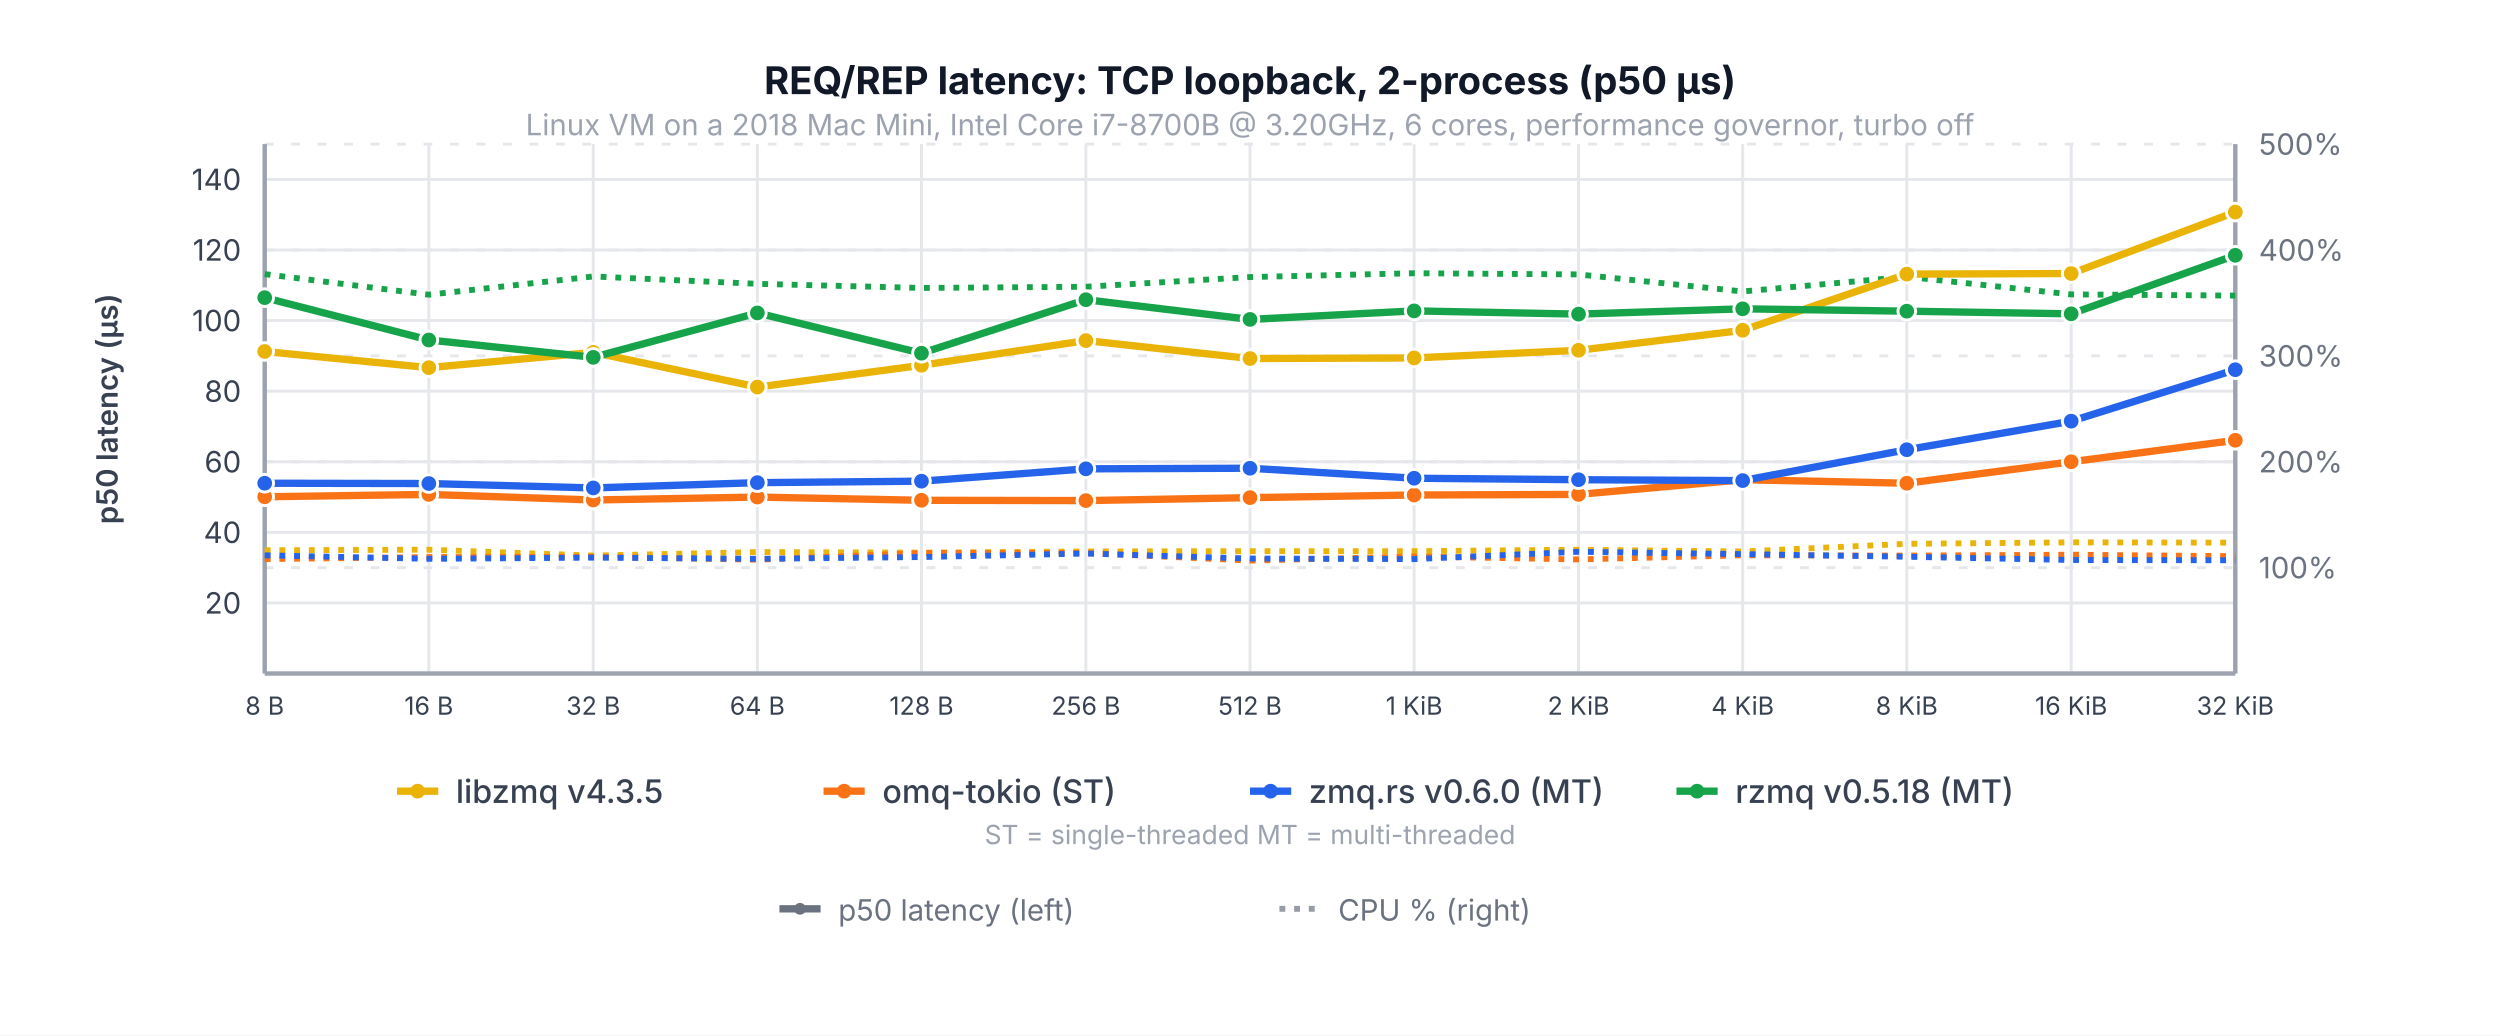
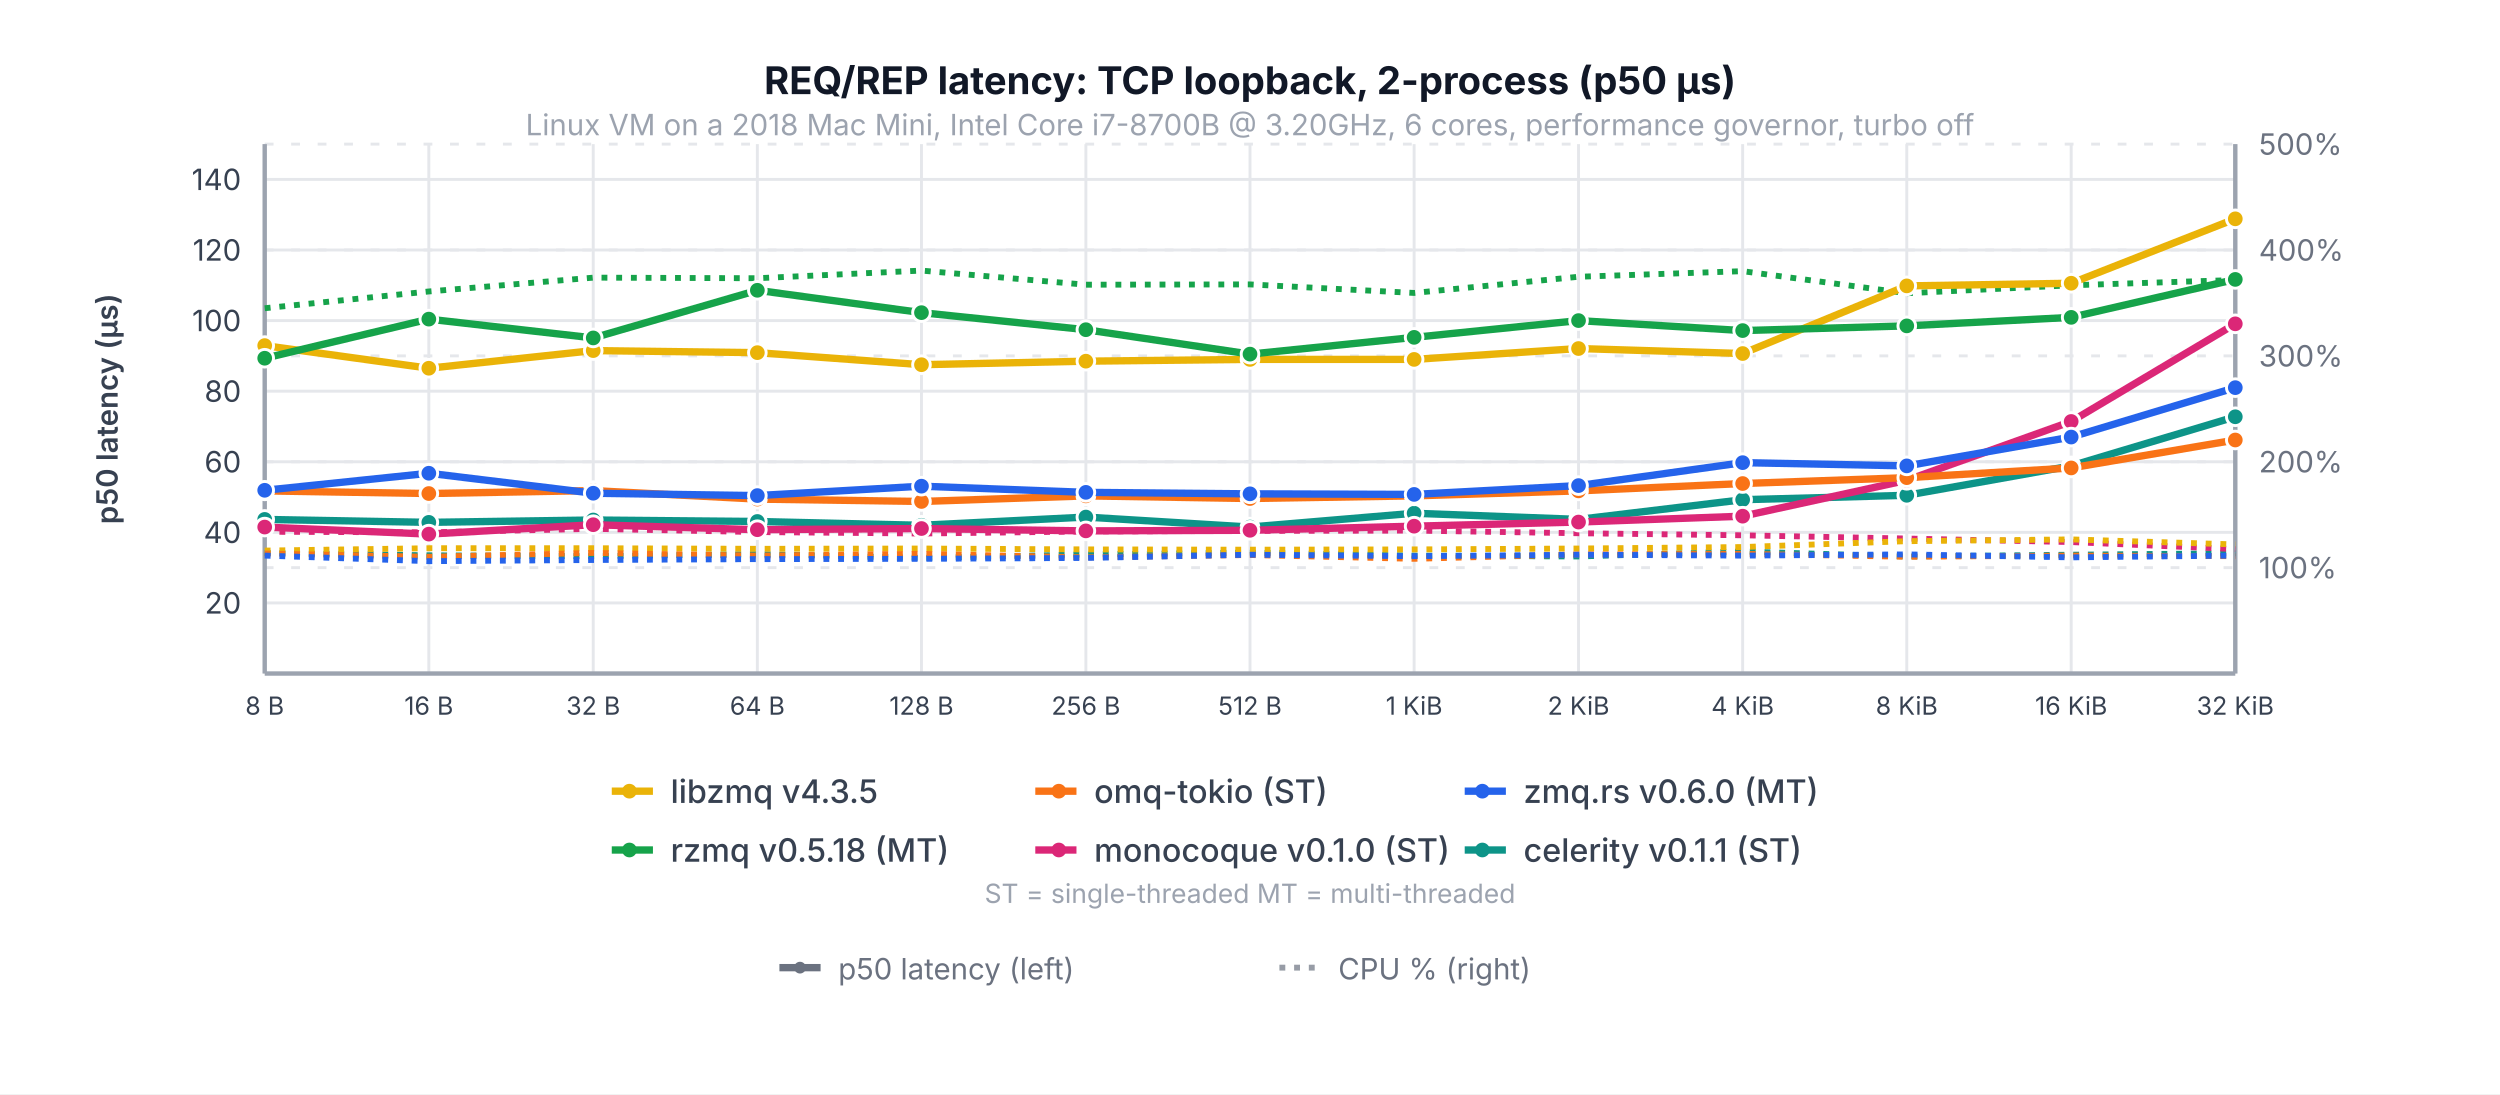
- <svg xmlns="http://www.w3.org/2000/svg" viewBox="0 0 850 352" font-family="system-ui, -apple-system, sans-serif">
-   <rect width="850" height="352" fill="white" />
+ <svg xmlns="http://www.w3.org/2000/svg" viewBox="0 0 850 372" font-family="system-ui, -apple-system, sans-serif">
+   <rect width="850" height="372" fill="white" />
  <text x="425.0" y="46" text-anchor="middle" fill="#9ca3af" font-size="10">Linux VM on a 2018 Mac Mini, Intel Core i7-8700B @ 3.20GHz, 6 cores, performance governor, turbo off</text>
  <text x="425.0" y="32.0" text-anchor="middle" fill="#111827" font-size="13" font-weight="700">REQ/REP latency: TCP loopback, 2-process (p50 µs)</text>
  <line x1="90.0" y1="205.0" x2="760.0" y2="205.0" stroke="#e5e7eb" stroke-width="1" />
  <text x="82.0" y="205.0" text-anchor="end" dominant-baseline="middle" fill="#374151" font-size="10">20</text>
  <line x1="90.0" y1="181.0" x2="760.0" y2="181.0" stroke="#e5e7eb" stroke-width="1" />
  <text x="82.0" y="181.0" text-anchor="end" dominant-baseline="middle" fill="#374151" font-size="10">40</text>
  <line x1="90.0" y1="157.0" x2="760.0" y2="157.0" stroke="#e5e7eb" stroke-width="1" />
  <text x="82.0" y="157.0" text-anchor="end" dominant-baseline="middle" fill="#374151" font-size="10">60</text>
  <line x1="90.0" y1="133.0" x2="760.0" y2="133.0" stroke="#e5e7eb" stroke-width="1" />
  <text x="82.0" y="133.0" text-anchor="end" dominant-baseline="middle" fill="#374151" font-size="10">80</text>
  <line x1="90.0" y1="109.0" x2="760.0" y2="109.0" stroke="#e5e7eb" stroke-width="1" />
  <text x="82.0" y="109.0" text-anchor="end" dominant-baseline="middle" fill="#374151" font-size="10">100</text>
  <line x1="90.0" y1="85.0" x2="760.0" y2="85.0" stroke="#e5e7eb" stroke-width="1" />
  <text x="82.0" y="85.0" text-anchor="end" dominant-baseline="middle" fill="#374151" font-size="10">120</text>
  <line x1="90.0" y1="61.0" x2="760.0" y2="61.0" stroke="#e5e7eb" stroke-width="1" />
  <text x="82.0" y="61.0" text-anchor="end" dominant-baseline="middle" fill="#374151" font-size="10">140</text>
  <line x1="90.0" y1="193.0" x2="760.0" y2="193.0" stroke="#e5e7eb" stroke-width="1" stroke-dasharray="3,6" />
  <text x="768.0" y="193.0" text-anchor="start" dominant-baseline="middle" fill="#6b7280" font-size="10">100%</text>
  <line x1="90.0" y1="157.0" x2="760.0" y2="157.0" stroke="#e5e7eb" stroke-width="1" stroke-dasharray="3,6" />
  <text x="768.0" y="157.0" text-anchor="start" dominant-baseline="middle" fill="#6b7280" font-size="10">200%</text>
  <line x1="90.0" y1="121.0" x2="760.0" y2="121.0" stroke="#e5e7eb" stroke-width="1" stroke-dasharray="3,6" />
  <text x="768.0" y="121.0" text-anchor="start" dominant-baseline="middle" fill="#6b7280" font-size="10">300%</text>
  <line x1="90.0" y1="85.0" x2="760.0" y2="85.0" stroke="#e5e7eb" stroke-width="1" stroke-dasharray="3,6" />
  <text x="768.0" y="85.0" text-anchor="start" dominant-baseline="middle" fill="#6b7280" font-size="10">400%</text>
  <line x1="90.0" y1="49.0" x2="760.0" y2="49.0" stroke="#e5e7eb" stroke-width="1" stroke-dasharray="3,6" />
  <text x="768.0" y="49.0" text-anchor="start" dominant-baseline="middle" fill="#6b7280" font-size="10">500%</text>
  <line x1="90.0" y1="49.0" x2="90.0" y2="229.0" stroke="#e5e7eb" stroke-width="1" />
  <line x1="145.8" y1="49.0" x2="145.8" y2="229.0" stroke="#e5e7eb" stroke-width="1" />
  <line x1="201.7" y1="49.0" x2="201.7" y2="229.0" stroke="#e5e7eb" stroke-width="1" />
  <line x1="257.5" y1="49.0" x2="257.5" y2="229.0" stroke="#e5e7eb" stroke-width="1" />
  <line x1="313.3" y1="49.0" x2="313.3" y2="229.0" stroke="#e5e7eb" stroke-width="1" />
  <line x1="369.2" y1="49.0" x2="369.2" y2="229.0" stroke="#e5e7eb" stroke-width="1" />
  <line x1="425.0" y1="49.0" x2="425.0" y2="229.0" stroke="#e5e7eb" stroke-width="1" />
  <line x1="480.8" y1="49.0" x2="480.8" y2="229.0" stroke="#e5e7eb" stroke-width="1" />
  <line x1="536.7" y1="49.0" x2="536.7" y2="229.0" stroke="#e5e7eb" stroke-width="1" />
  <line x1="592.5" y1="49.0" x2="592.5" y2="229.0" stroke="#e5e7eb" stroke-width="1" />
  <line x1="648.3" y1="49.0" x2="648.3" y2="229.0" stroke="#e5e7eb" stroke-width="1" />
  <line x1="704.2" y1="49.0" x2="704.2" y2="229.0" stroke="#e5e7eb" stroke-width="1" />
  <line x1="760.0" y1="49.0" x2="760.0" y2="229.0" stroke="#e5e7eb" stroke-width="1" />
  <line x1="90.0" y1="49.0" x2="90.0" y2="229.0" stroke="#9ca3af" stroke-width="1.5" />
  <line x1="760.0" y1="49.0" x2="760.0" y2="229.0" stroke="#9ca3af" stroke-width="1.5" />
  <line x1="90.0" y1="229.0" x2="760.0" y2="229.0" stroke="#9ca3af" stroke-width="1.5" />
  <text x="40.0" y="139.0" text-anchor="middle" fill="#374151" font-size="10" font-weight="600" transform="rotate(-90,40.0,139.0)">p50 latency (µs)</text>
-   <polyline points="90.0,187.1 145.8,186.9 201.7,188.9 257.5,187.7 313.3,187.9 369.2,187.5 425.0,187.4 480.8,187.4 536.7,186.9 592.5,187.5 648.3,184.9 704.2,184.4 760.0,184.5" fill="none" stroke="#eab308" stroke-width="2" stroke-dasharray="2,3" />
-   <polyline points="90.0,190.1 145.8,189.4 201.7,189.3 257.5,190.3 313.3,188.0 369.2,188.0 425.0,190.6 480.8,189.2 536.7,190.2 592.5,188.8 648.3,188.9 704.2,188.6 760.0,189.1" fill="none" stroke="#f97316" stroke-width="2" stroke-dasharray="2,3" />
-   <polyline points="90.0,93.2 145.8,100.2 201.7,94.0 257.5,96.5 313.3,97.9 369.2,97.5 425.0,94.2 480.8,92.9 536.7,93.3 592.5,99.1 648.3,94.1 704.2,100.1 760.0,100.5" fill="none" stroke="#16a34a" stroke-width="2" stroke-dasharray="2,3" />
-   <polyline points="90.0,188.8 145.8,190.0 201.7,189.6 257.5,190.0 313.3,189.4 369.2,188.2 425.0,189.9 480.8,190.1 536.7,187.6 592.5,188.4 648.3,189.3 704.2,190.4 760.0,190.5" fill="none" stroke="#2563eb" stroke-width="2" stroke-dasharray="2,3" />
-   <polyline points="90.0,119.5 145.8,125.0 201.7,119.8 257.5,131.6 313.3,124.2 369.2,115.8 425.0,121.9 480.8,121.7 536.7,119.1 592.5,112.3 648.3,93.2 704.2,93.0 760.0,72.1" fill="none" stroke="#eab308" stroke-width="2.5" stroke-linecap="round" stroke-linejoin="round" />
-   <circle cx="90.0" cy="119.5" r="3" fill="#eab308" stroke="white" stroke-width="1" />
-   <circle cx="145.8" cy="125.0" r="3" fill="#eab308" stroke="white" stroke-width="1" />
-   <circle cx="201.7" cy="119.8" r="3" fill="#eab308" stroke="white" stroke-width="1" />
-   <circle cx="257.5" cy="131.6" r="3" fill="#eab308" stroke="white" stroke-width="1" />
-   <circle cx="313.3" cy="124.2" r="3" fill="#eab308" stroke="white" stroke-width="1" />
-   <circle cx="369.2" cy="115.8" r="3" fill="#eab308" stroke="white" stroke-width="1" />
-   <circle cx="425.0" cy="121.9" r="3" fill="#eab308" stroke="white" stroke-width="1" />
-   <circle cx="480.8" cy="121.7" r="3" fill="#eab308" stroke="white" stroke-width="1" />
-   <circle cx="536.7" cy="119.1" r="3" fill="#eab308" stroke="white" stroke-width="1" />
-   <circle cx="592.5" cy="112.3" r="3" fill="#eab308" stroke="white" stroke-width="1" />
-   <circle cx="648.3" cy="93.2" r="3" fill="#eab308" stroke="white" stroke-width="1" />
-   <circle cx="704.2" cy="93.0" r="3" fill="#eab308" stroke="white" stroke-width="1" />
-   <circle cx="760.0" cy="72.1" r="3" fill="#eab308" stroke="white" stroke-width="1" />
-   <polyline points="90.0,168.9 145.8,168.1 201.7,170.0 257.5,169.0 313.3,170.1 369.2,170.2 425.0,169.2 480.8,168.3 536.7,168.1 592.5,163.1 648.3,164.3 704.2,157.0 760.0,149.7" fill="none" stroke="#f97316" stroke-width="2.5" stroke-linecap="round" stroke-linejoin="round" />
-   <circle cx="90.0" cy="168.9" r="3" fill="#f97316" stroke="white" stroke-width="1" />
-   <circle cx="145.8" cy="168.1" r="3" fill="#f97316" stroke="white" stroke-width="1" />
-   <circle cx="201.7" cy="170.0" r="3" fill="#f97316" stroke="white" stroke-width="1" />
-   <circle cx="257.5" cy="169.0" r="3" fill="#f97316" stroke="white" stroke-width="1" />
-   <circle cx="313.3" cy="170.1" r="3" fill="#f97316" stroke="white" stroke-width="1" />
-   <circle cx="369.2" cy="170.2" r="3" fill="#f97316" stroke="white" stroke-width="1" />
-   <circle cx="425.0" cy="169.2" r="3" fill="#f97316" stroke="white" stroke-width="1" />
-   <circle cx="480.8" cy="168.3" r="3" fill="#f97316" stroke="white" stroke-width="1" />
-   <circle cx="536.7" cy="168.1" r="3" fill="#f97316" stroke="white" stroke-width="1" />
-   <circle cx="592.5" cy="163.1" r="3" fill="#f97316" stroke="white" stroke-width="1" />
-   <circle cx="648.3" cy="164.3" r="3" fill="#f97316" stroke="white" stroke-width="1" />
-   <circle cx="704.2" cy="157.0" r="3" fill="#f97316" stroke="white" stroke-width="1" />
-   <circle cx="760.0" cy="149.7" r="3" fill="#f97316" stroke="white" stroke-width="1" />
-   <polyline points="90.0,101.2 145.8,115.6 201.7,121.5 257.5,106.4 313.3,120.1 369.2,101.9 425.0,108.6 480.8,105.7 536.7,106.8 592.5,105.0 648.3,105.8 704.2,106.7 760.0,86.8" fill="none" stroke="#16a34a" stroke-width="2.5" stroke-linecap="round" stroke-linejoin="round" />
-   <circle cx="90.0" cy="101.2" r="3" fill="#16a34a" stroke="white" stroke-width="1" />
-   <circle cx="145.8" cy="115.6" r="3" fill="#16a34a" stroke="white" stroke-width="1" />
-   <circle cx="201.7" cy="121.5" r="3" fill="#16a34a" stroke="white" stroke-width="1" />
-   <circle cx="257.5" cy="106.4" r="3" fill="#16a34a" stroke="white" stroke-width="1" />
-   <circle cx="313.3" cy="120.1" r="3" fill="#16a34a" stroke="white" stroke-width="1" />
-   <circle cx="369.2" cy="101.9" r="3" fill="#16a34a" stroke="white" stroke-width="1" />
-   <circle cx="425.0" cy="108.6" r="3" fill="#16a34a" stroke="white" stroke-width="1" />
-   <circle cx="480.8" cy="105.7" r="3" fill="#16a34a" stroke="white" stroke-width="1" />
-   <circle cx="536.7" cy="106.8" r="3" fill="#16a34a" stroke="white" stroke-width="1" />
-   <circle cx="592.5" cy="105.0" r="3" fill="#16a34a" stroke="white" stroke-width="1" />
-   <circle cx="648.3" cy="105.8" r="3" fill="#16a34a" stroke="white" stroke-width="1" />
-   <circle cx="704.2" cy="106.7" r="3" fill="#16a34a" stroke="white" stroke-width="1" />
-   <circle cx="760.0" cy="86.8" r="3" fill="#16a34a" stroke="white" stroke-width="1" />
-   <polyline points="90.0,164.3 145.8,164.4 201.7,165.9 257.5,164.1 313.3,163.6 369.2,159.4 425.0,159.2 480.8,162.6 536.7,163.1 592.5,163.4 648.3,152.9 704.2,143.2 760.0,125.7" fill="none" stroke="#2563eb" stroke-width="2.5" stroke-linecap="round" stroke-linejoin="round" />
-   <circle cx="90.0" cy="164.3" r="3" fill="#2563eb" stroke="white" stroke-width="1" />
-   <circle cx="145.8" cy="164.4" r="3" fill="#2563eb" stroke="white" stroke-width="1" />
-   <circle cx="201.7" cy="165.9" r="3" fill="#2563eb" stroke="white" stroke-width="1" />
-   <circle cx="257.5" cy="164.1" r="3" fill="#2563eb" stroke="white" stroke-width="1" />
-   <circle cx="313.3" cy="163.6" r="3" fill="#2563eb" stroke="white" stroke-width="1" />
-   <circle cx="369.2" cy="159.4" r="3" fill="#2563eb" stroke="white" stroke-width="1" />
-   <circle cx="425.0" cy="159.2" r="3" fill="#2563eb" stroke="white" stroke-width="1" />
-   <circle cx="480.8" cy="162.6" r="3" fill="#2563eb" stroke="white" stroke-width="1" />
-   <circle cx="536.7" cy="163.1" r="3" fill="#2563eb" stroke="white" stroke-width="1" />
-   <circle cx="592.5" cy="163.4" r="3" fill="#2563eb" stroke="white" stroke-width="1" />
-   <circle cx="648.3" cy="152.9" r="3" fill="#2563eb" stroke="white" stroke-width="1" />
-   <circle cx="704.2" cy="143.2" r="3" fill="#2563eb" stroke="white" stroke-width="1" />
-   <circle cx="760.0" cy="125.7" r="3" fill="#2563eb" stroke="white" stroke-width="1" />
+   <polyline points="90.0,188.0 145.8,188.8 201.7,189.1 257.5,188.4 313.3,189.7 369.2,188.5 425.0,187.9 480.8,188.9 536.7,189.2 592.5,187.5 648.3,189.2 704.2,188.6 760.0,188.1" fill="none" stroke="#0d9488" stroke-width="2" stroke-dasharray="2,3" />
+   <polyline points="90.0,180.8 145.8,181.0 201.7,179.8 257.5,180.9 313.3,181.4 369.2,180.7 425.0,180.5 480.8,180.4 536.7,181.3 592.5,182.0 648.3,183.1 704.2,184.3 760.0,186.7" fill="none" stroke="#db2777" stroke-width="2" stroke-dasharray="2,3" />
+   <polyline points="90.0,187.2 145.8,186.4 201.7,186.4 257.5,186.6 313.3,186.5 369.2,186.8 425.0,186.9 480.8,186.8 536.7,186.5 592.5,186.0 648.3,184.0 704.2,183.4 760.0,185.1" fill="none" stroke="#eab308" stroke-width="2" stroke-dasharray="2,3" />
+   <polyline points="90.0,188.2 145.8,189.3 201.7,188.0 257.5,188.9 313.3,188.3 369.2,189.5 425.0,188.7 480.8,190.0 536.7,188.5 592.5,188.3 648.3,189.3 704.2,188.9 760.0,189.1" fill="none" stroke="#f97316" stroke-width="2" stroke-dasharray="2,3" />
+   <polyline points="90.0,104.8 145.8,99.1 201.7,94.4 257.5,94.6 313.3,92.0 369.2,96.8 425.0,96.7 480.8,99.6 536.7,94.1 592.5,92.2 648.3,99.7 704.2,97.0 760.0,95.2" fill="none" stroke="#16a34a" stroke-width="2" stroke-dasharray="2,3" />
+   <polyline points="90.0,188.9 145.8,190.8 201.7,190.4 257.5,190.1 313.3,190.0 369.2,189.7 425.0,188.6 480.8,189.1 536.7,188.6 592.5,188.9 648.3,188.5 704.2,189.5 760.0,188.9" fill="none" stroke="#2563eb" stroke-width="2" stroke-dasharray="2,3" />
+   <polyline points="90.0,176.6 145.8,177.6 201.7,176.8 257.5,177.3 313.3,178.6 369.2,175.8 425.0,179.2 480.8,174.5 536.7,176.6 592.5,169.9 648.3,168.4 704.2,158.4 760.0,141.7" fill="none" stroke="#0d9488" stroke-width="2.5" stroke-linecap="round" stroke-linejoin="round" />
+   <circle cx="90.0" cy="176.6" r="3" fill="#0d9488" stroke="white" stroke-width="1" />
+   <circle cx="145.8" cy="177.6" r="3" fill="#0d9488" stroke="white" stroke-width="1" />
+   <circle cx="201.7" cy="176.8" r="3" fill="#0d9488" stroke="white" stroke-width="1" />
+   <circle cx="257.5" cy="177.3" r="3" fill="#0d9488" stroke="white" stroke-width="1" />
+   <circle cx="313.3" cy="178.6" r="3" fill="#0d9488" stroke="white" stroke-width="1" />
+   <circle cx="369.2" cy="175.8" r="3" fill="#0d9488" stroke="white" stroke-width="1" />
+   <circle cx="425.0" cy="179.2" r="3" fill="#0d9488" stroke="white" stroke-width="1" />
+   <circle cx="480.8" cy="174.5" r="3" fill="#0d9488" stroke="white" stroke-width="1" />
+   <circle cx="536.7" cy="176.6" r="3" fill="#0d9488" stroke="white" stroke-width="1" />
+   <circle cx="592.5" cy="169.9" r="3" fill="#0d9488" stroke="white" stroke-width="1" />
+   <circle cx="648.3" cy="168.4" r="3" fill="#0d9488" stroke="white" stroke-width="1" />
+   <circle cx="704.2" cy="158.4" r="3" fill="#0d9488" stroke="white" stroke-width="1" />
+   <circle cx="760.0" cy="141.7" r="3" fill="#0d9488" stroke="white" stroke-width="1" />
+   <polyline points="90.0,179.2 145.8,181.6 201.7,178.4 257.5,180.1 313.3,179.7 369.2,180.5 425.0,180.3 480.8,178.9 536.7,177.5 592.5,175.5 648.3,163.3 704.2,143.3 760.0,110.1" fill="none" stroke="#db2777" stroke-width="2.5" stroke-linecap="round" stroke-linejoin="round" />
+   <circle cx="90.0" cy="179.2" r="3" fill="#db2777" stroke="white" stroke-width="1" />
+   <circle cx="145.8" cy="181.6" r="3" fill="#db2777" stroke="white" stroke-width="1" />
+   <circle cx="201.7" cy="178.4" r="3" fill="#db2777" stroke="white" stroke-width="1" />
+   <circle cx="257.5" cy="180.1" r="3" fill="#db2777" stroke="white" stroke-width="1" />
+   <circle cx="313.3" cy="179.7" r="3" fill="#db2777" stroke="white" stroke-width="1" />
+   <circle cx="369.2" cy="180.5" r="3" fill="#db2777" stroke="white" stroke-width="1" />
+   <circle cx="425.0" cy="180.3" r="3" fill="#db2777" stroke="white" stroke-width="1" />
+   <circle cx="480.8" cy="178.9" r="3" fill="#db2777" stroke="white" stroke-width="1" />
+   <circle cx="536.7" cy="177.5" r="3" fill="#db2777" stroke="white" stroke-width="1" />
+   <circle cx="592.5" cy="175.5" r="3" fill="#db2777" stroke="white" stroke-width="1" />
+   <circle cx="648.3" cy="163.3" r="3" fill="#db2777" stroke="white" stroke-width="1" />
+   <circle cx="704.2" cy="143.3" r="3" fill="#db2777" stroke="white" stroke-width="1" />
+   <circle cx="760.0" cy="110.1" r="3" fill="#db2777" stroke="white" stroke-width="1" />
+   <polyline points="90.0,117.5 145.8,125.2 201.7,119.2 257.5,119.9 313.3,124.0 369.2,122.8 425.0,122.2 480.8,122.2 536.7,118.5 592.5,120.2 648.3,97.2 704.2,96.3 760.0,74.4" fill="none" stroke="#eab308" stroke-width="2.5" stroke-linecap="round" stroke-linejoin="round" />
+   <circle cx="90.0" cy="117.5" r="3" fill="#eab308" stroke="white" stroke-width="1" />
+   <circle cx="145.8" cy="125.2" r="3" fill="#eab308" stroke="white" stroke-width="1" />
+   <circle cx="201.7" cy="119.2" r="3" fill="#eab308" stroke="white" stroke-width="1" />
+   <circle cx="257.5" cy="119.9" r="3" fill="#eab308" stroke="white" stroke-width="1" />
+   <circle cx="313.3" cy="124.0" r="3" fill="#eab308" stroke="white" stroke-width="1" />
+   <circle cx="369.2" cy="122.8" r="3" fill="#eab308" stroke="white" stroke-width="1" />
+   <circle cx="425.0" cy="122.2" r="3" fill="#eab308" stroke="white" stroke-width="1" />
+   <circle cx="480.8" cy="122.2" r="3" fill="#eab308" stroke="white" stroke-width="1" />
+   <circle cx="536.7" cy="118.5" r="3" fill="#eab308" stroke="white" stroke-width="1" />
+   <circle cx="592.5" cy="120.2" r="3" fill="#eab308" stroke="white" stroke-width="1" />
+   <circle cx="648.3" cy="97.2" r="3" fill="#eab308" stroke="white" stroke-width="1" />
+   <circle cx="704.2" cy="96.3" r="3" fill="#eab308" stroke="white" stroke-width="1" />
+   <circle cx="760.0" cy="74.4" r="3" fill="#eab308" stroke="white" stroke-width="1" />
+   <polyline points="90.0,166.9 145.8,167.8 201.7,166.8 257.5,169.7 313.3,170.5 369.2,168.6 425.0,169.5 480.8,168.6 536.7,166.9 592.5,164.4 648.3,162.4 704.2,159.1 760.0,149.6" fill="none" stroke="#f97316" stroke-width="2.5" stroke-linecap="round" stroke-linejoin="round" />
+   <circle cx="90.0" cy="166.9" r="3" fill="#f97316" stroke="white" stroke-width="1" />
+   <circle cx="145.8" cy="167.8" r="3" fill="#f97316" stroke="white" stroke-width="1" />
+   <circle cx="201.7" cy="166.8" r="3" fill="#f97316" stroke="white" stroke-width="1" />
+   <circle cx="257.5" cy="169.7" r="3" fill="#f97316" stroke="white" stroke-width="1" />
+   <circle cx="313.3" cy="170.5" r="3" fill="#f97316" stroke="white" stroke-width="1" />
+   <circle cx="369.2" cy="168.6" r="3" fill="#f97316" stroke="white" stroke-width="1" />
+   <circle cx="425.0" cy="169.5" r="3" fill="#f97316" stroke="white" stroke-width="1" />
+   <circle cx="480.8" cy="168.6" r="3" fill="#f97316" stroke="white" stroke-width="1" />
+   <circle cx="536.7" cy="166.9" r="3" fill="#f97316" stroke="white" stroke-width="1" />
+   <circle cx="592.5" cy="164.4" r="3" fill="#f97316" stroke="white" stroke-width="1" />
+   <circle cx="648.3" cy="162.4" r="3" fill="#f97316" stroke="white" stroke-width="1" />
+   <circle cx="704.2" cy="159.1" r="3" fill="#f97316" stroke="white" stroke-width="1" />
+   <circle cx="760.0" cy="149.6" r="3" fill="#f97316" stroke="white" stroke-width="1" />
+   <polyline points="90.0,121.8 145.8,108.5 201.7,114.9 257.5,98.7 313.3,106.3 369.2,112.1 425.0,120.4 480.8,114.7 536.7,109.0 592.5,112.4 648.3,110.8 704.2,107.9 760.0,95.0" fill="none" stroke="#16a34a" stroke-width="2.5" stroke-linecap="round" stroke-linejoin="round" />
+   <circle cx="90.0" cy="121.8" r="3" fill="#16a34a" stroke="white" stroke-width="1" />
+   <circle cx="145.8" cy="108.5" r="3" fill="#16a34a" stroke="white" stroke-width="1" />
+   <circle cx="201.7" cy="114.9" r="3" fill="#16a34a" stroke="white" stroke-width="1" />
+   <circle cx="257.5" cy="98.7" r="3" fill="#16a34a" stroke="white" stroke-width="1" />
+   <circle cx="313.3" cy="106.3" r="3" fill="#16a34a" stroke="white" stroke-width="1" />
+   <circle cx="369.2" cy="112.1" r="3" fill="#16a34a" stroke="white" stroke-width="1" />
+   <circle cx="425.0" cy="120.4" r="3" fill="#16a34a" stroke="white" stroke-width="1" />
+   <circle cx="480.8" cy="114.7" r="3" fill="#16a34a" stroke="white" stroke-width="1" />
+   <circle cx="536.7" cy="109.0" r="3" fill="#16a34a" stroke="white" stroke-width="1" />
+   <circle cx="592.5" cy="112.4" r="3" fill="#16a34a" stroke="white" stroke-width="1" />
+   <circle cx="648.3" cy="110.8" r="3" fill="#16a34a" stroke="white" stroke-width="1" />
+   <circle cx="704.2" cy="107.9" r="3" fill="#16a34a" stroke="white" stroke-width="1" />
+   <circle cx="760.0" cy="95.0" r="3" fill="#16a34a" stroke="white" stroke-width="1" />
+   <polyline points="90.0,166.7 145.8,160.9 201.7,167.7 257.5,168.5 313.3,165.3 369.2,167.4 425.0,167.9 480.8,168.1 536.7,165.1 592.5,157.3 648.3,158.4 704.2,148.6 760.0,131.8" fill="none" stroke="#2563eb" stroke-width="2.5" stroke-linecap="round" stroke-linejoin="round" />
+   <circle cx="90.0" cy="166.7" r="3" fill="#2563eb" stroke="white" stroke-width="1" />
+   <circle cx="145.8" cy="160.9" r="3" fill="#2563eb" stroke="white" stroke-width="1" />
+   <circle cx="201.7" cy="167.7" r="3" fill="#2563eb" stroke="white" stroke-width="1" />
+   <circle cx="257.5" cy="168.5" r="3" fill="#2563eb" stroke="white" stroke-width="1" />
+   <circle cx="313.3" cy="165.3" r="3" fill="#2563eb" stroke="white" stroke-width="1" />
+   <circle cx="369.2" cy="167.4" r="3" fill="#2563eb" stroke="white" stroke-width="1" />
+   <circle cx="425.0" cy="167.9" r="3" fill="#2563eb" stroke="white" stroke-width="1" />
+   <circle cx="480.8" cy="168.1" r="3" fill="#2563eb" stroke="white" stroke-width="1" />
+   <circle cx="536.7" cy="165.1" r="3" fill="#2563eb" stroke="white" stroke-width="1" />
+   <circle cx="592.5" cy="157.3" r="3" fill="#2563eb" stroke="white" stroke-width="1" />
+   <circle cx="648.3" cy="158.4" r="3" fill="#2563eb" stroke="white" stroke-width="1" />
+   <circle cx="704.2" cy="148.6" r="3" fill="#2563eb" stroke="white" stroke-width="1" />
+   <circle cx="760.0" cy="131.8" r="3" fill="#2563eb" stroke="white" stroke-width="1" />
  <text x="90.0" y="243.0" text-anchor="middle" fill="#374151" font-size="8.5">8 B</text>
  <text x="145.8" y="243.0" text-anchor="middle" fill="#374151" font-size="8.5">16 B</text>
  <text x="201.7" y="243.0" text-anchor="middle" fill="#374151" font-size="8.5">32 B</text>
  <text x="257.5" y="243.0" text-anchor="middle" fill="#374151" font-size="8.5">64 B</text>
  <text x="313.3" y="243.0" text-anchor="middle" fill="#374151" font-size="8.5">128 B</text>
  <text x="369.2" y="243.0" text-anchor="middle" fill="#374151" font-size="8.5">256 B</text>
  <text x="425.0" y="243.0" text-anchor="middle" fill="#374151" font-size="8.5">512 B</text>
  <text x="480.8" y="243.0" text-anchor="middle" fill="#374151" font-size="8.5">1 KiB</text>
  <text x="536.7" y="243.0" text-anchor="middle" fill="#374151" font-size="8.5">2 KiB</text>
  <text x="592.5" y="243.0" text-anchor="middle" fill="#374151" font-size="8.5">4 KiB</text>
  <text x="648.3" y="243.0" text-anchor="middle" fill="#374151" font-size="8.5">8 KiB</text>
  <text x="704.2" y="243.0" text-anchor="middle" fill="#374151" font-size="8.5">16 KiB</text>
  <text x="760.0" y="243.0" text-anchor="middle" fill="#374151" font-size="8.5">32 KiB</text>
-   <line x1="135" y1="269" x2="149" y2="269" stroke="#eab308" stroke-width="2.5" />
-   <circle cx="142" cy="269" r="2.5" fill="#eab308" />
-   <text x="155" y="273" fill="#374151" font-size="11" font-weight="500">libzmq v4.3.5</text>
-   <line x1="280" y1="269" x2="294" y2="269" stroke="#f97316" stroke-width="2.5" />
-   <circle cx="287" cy="269" r="2.5" fill="#f97316" />
-   <text x="300" y="273" fill="#374151" font-size="11" font-weight="500">omq-tokio (ST)</text>
-   <line x1="425" y1="269" x2="439" y2="269" stroke="#2563eb" stroke-width="2.5" />
-   <circle cx="432" cy="269" r="2.5" fill="#2563eb" />
-   <text x="445" y="273" fill="#374151" font-size="11" font-weight="500">zmq.rs v0.6.0 (MT)</text>
-   <line x1="570" y1="269" x2="584" y2="269" stroke="#16a34a" stroke-width="2.5" />
-   <circle cx="577" cy="269" r="2.5" fill="#16a34a" />
-   <text x="590" y="273" fill="#374151" font-size="11" font-weight="500">rzmq v0.5.18 (MT)</text>
-   <text x="425.0" y="287" text-anchor="middle" fill="#9ca3af" font-size="9">ST = single-threaded   MT = multi-threaded</text>
-   <line x1="265" y1="309" x2="279" y2="309" stroke="#6b7280" stroke-width="2.5" />
-   <circle cx="272" cy="309" r="2" fill="#6b7280" />
-   <text x="285" y="313" fill="#6b7280" font-size="10">p50 latency (left)</text>
-   <line x1="435" y1="309" x2="449" y2="309" stroke="#6b7280" stroke-width="2" stroke-dasharray="2,3" opacity="0.7" />
-   <text x="455" y="313" fill="#6b7280" font-size="10">CPU % (right)</text>
+   <line x1="208" y1="269" x2="222" y2="269" stroke="#eab308" stroke-width="2.5" />
+   <circle cx="214" cy="269" r="2.5" fill="#eab308" />
+   <text x="228" y="273" fill="#374151" font-size="11" font-weight="500">libzmq v4.3.5</text>
+   <line x1="352" y1="269" x2="366" y2="269" stroke="#f97316" stroke-width="2.5" />
+   <circle cx="360" cy="269" r="2.5" fill="#f97316" />
+   <text x="372" y="273" fill="#374151" font-size="11" font-weight="500">omq-tokio (ST)</text>
+   <line x1="498" y1="269" x2="512" y2="269" stroke="#2563eb" stroke-width="2.5" />
+   <circle cx="504" cy="269" r="2.5" fill="#2563eb" />
+   <text x="518" y="273" fill="#374151" font-size="11" font-weight="500">zmq.rs v0.6.0 (MT)</text>
+   <line x1="208" y1="289" x2="222" y2="289" stroke="#16a34a" stroke-width="2.5" />
+   <circle cx="214" cy="289" r="2.5" fill="#16a34a" />
+   <text x="228" y="293" fill="#374151" font-size="11" font-weight="500">rzmq v0.5.18 (MT)</text>
+   <line x1="352" y1="289" x2="366" y2="289" stroke="#db2777" stroke-width="2.5" />
+   <circle cx="360" cy="289" r="2.5" fill="#db2777" />
+   <text x="372" y="293" fill="#374151" font-size="11" font-weight="500">monocoque v0.1.0 (ST)</text>
+   <line x1="498" y1="289" x2="512" y2="289" stroke="#0d9488" stroke-width="2.5" />
+   <circle cx="504" cy="289" r="2.5" fill="#0d9488" />
+   <text x="518" y="293" fill="#374151" font-size="11" font-weight="500">celerity v0.1.1 (ST)</text>
+   <text x="425.0" y="307" text-anchor="middle" fill="#9ca3af" font-size="9">ST = single-threaded   MT = multi-threaded</text>
+   <line x1="265" y1="329" x2="279" y2="329" stroke="#6b7280" stroke-width="2.5" />
+   <circle cx="272" cy="329" r="2" fill="#6b7280" />
+   <text x="285" y="333" fill="#6b7280" font-size="10">p50 latency (left)</text>
+   <line x1="435" y1="329" x2="449" y2="329" stroke="#6b7280" stroke-width="2" stroke-dasharray="2,3" opacity="0.7" />
+   <text x="455" y="333" fill="#6b7280" font-size="10">CPU % (right)</text>
</svg>
